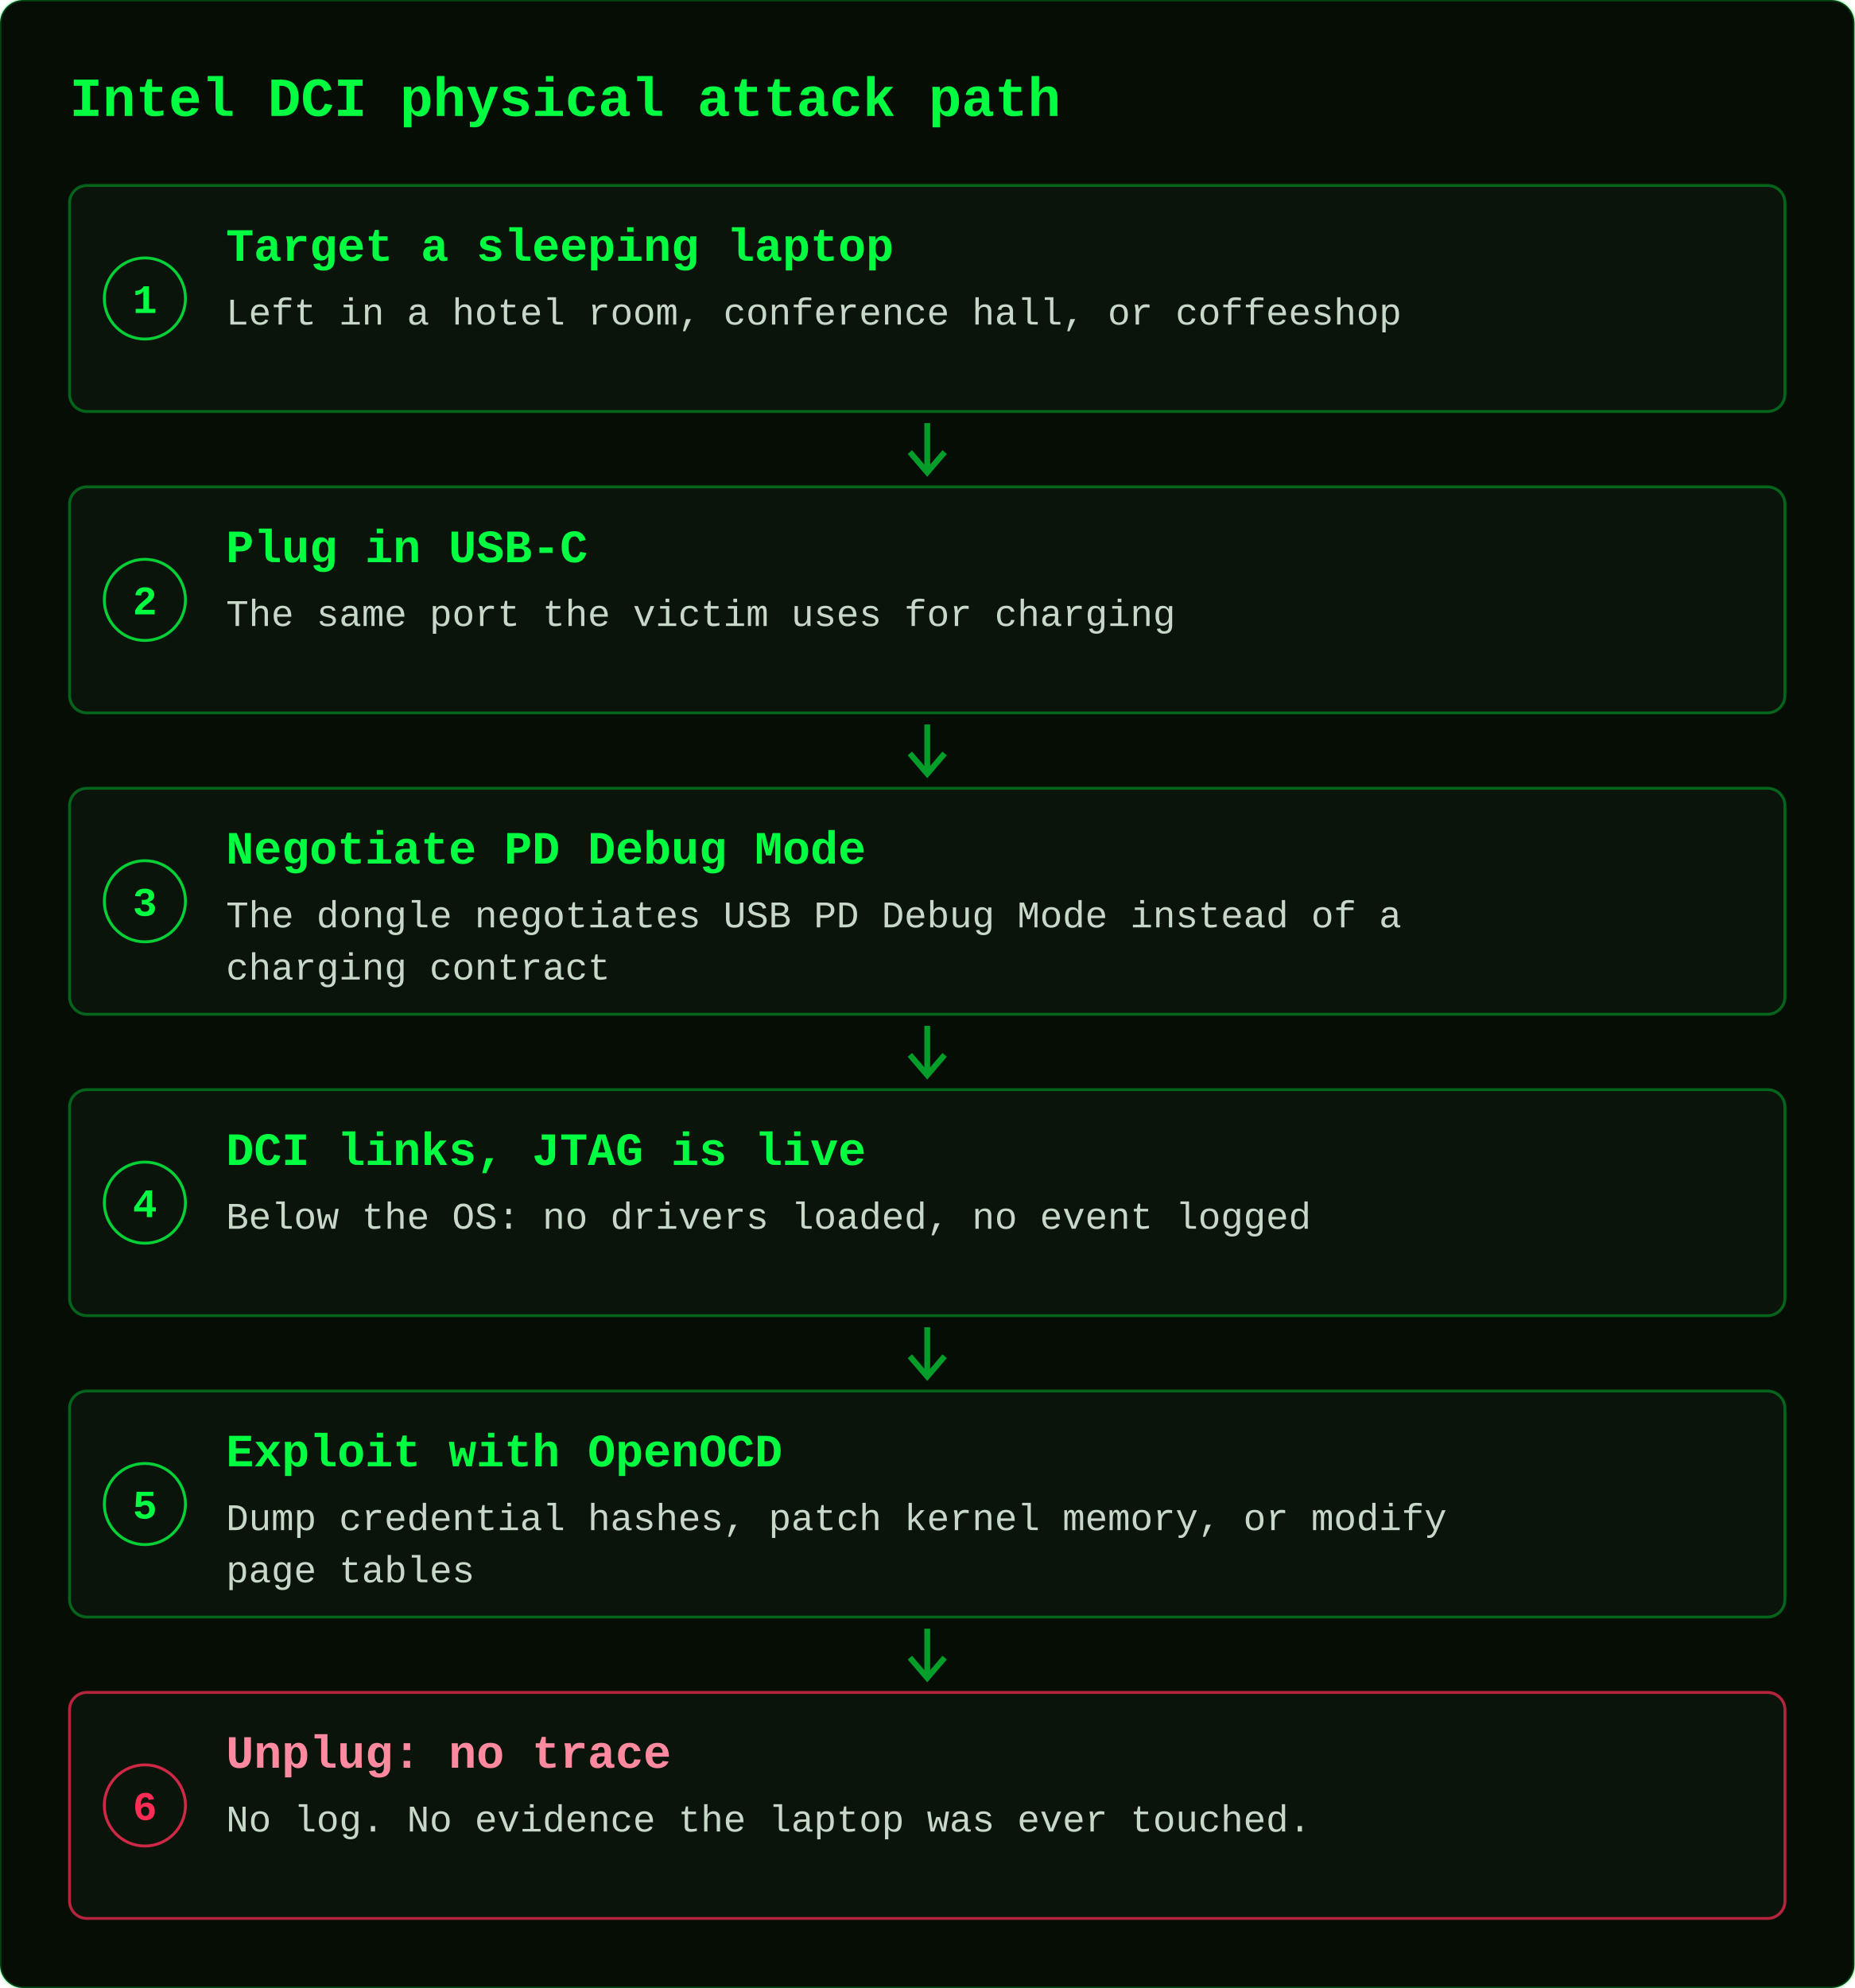
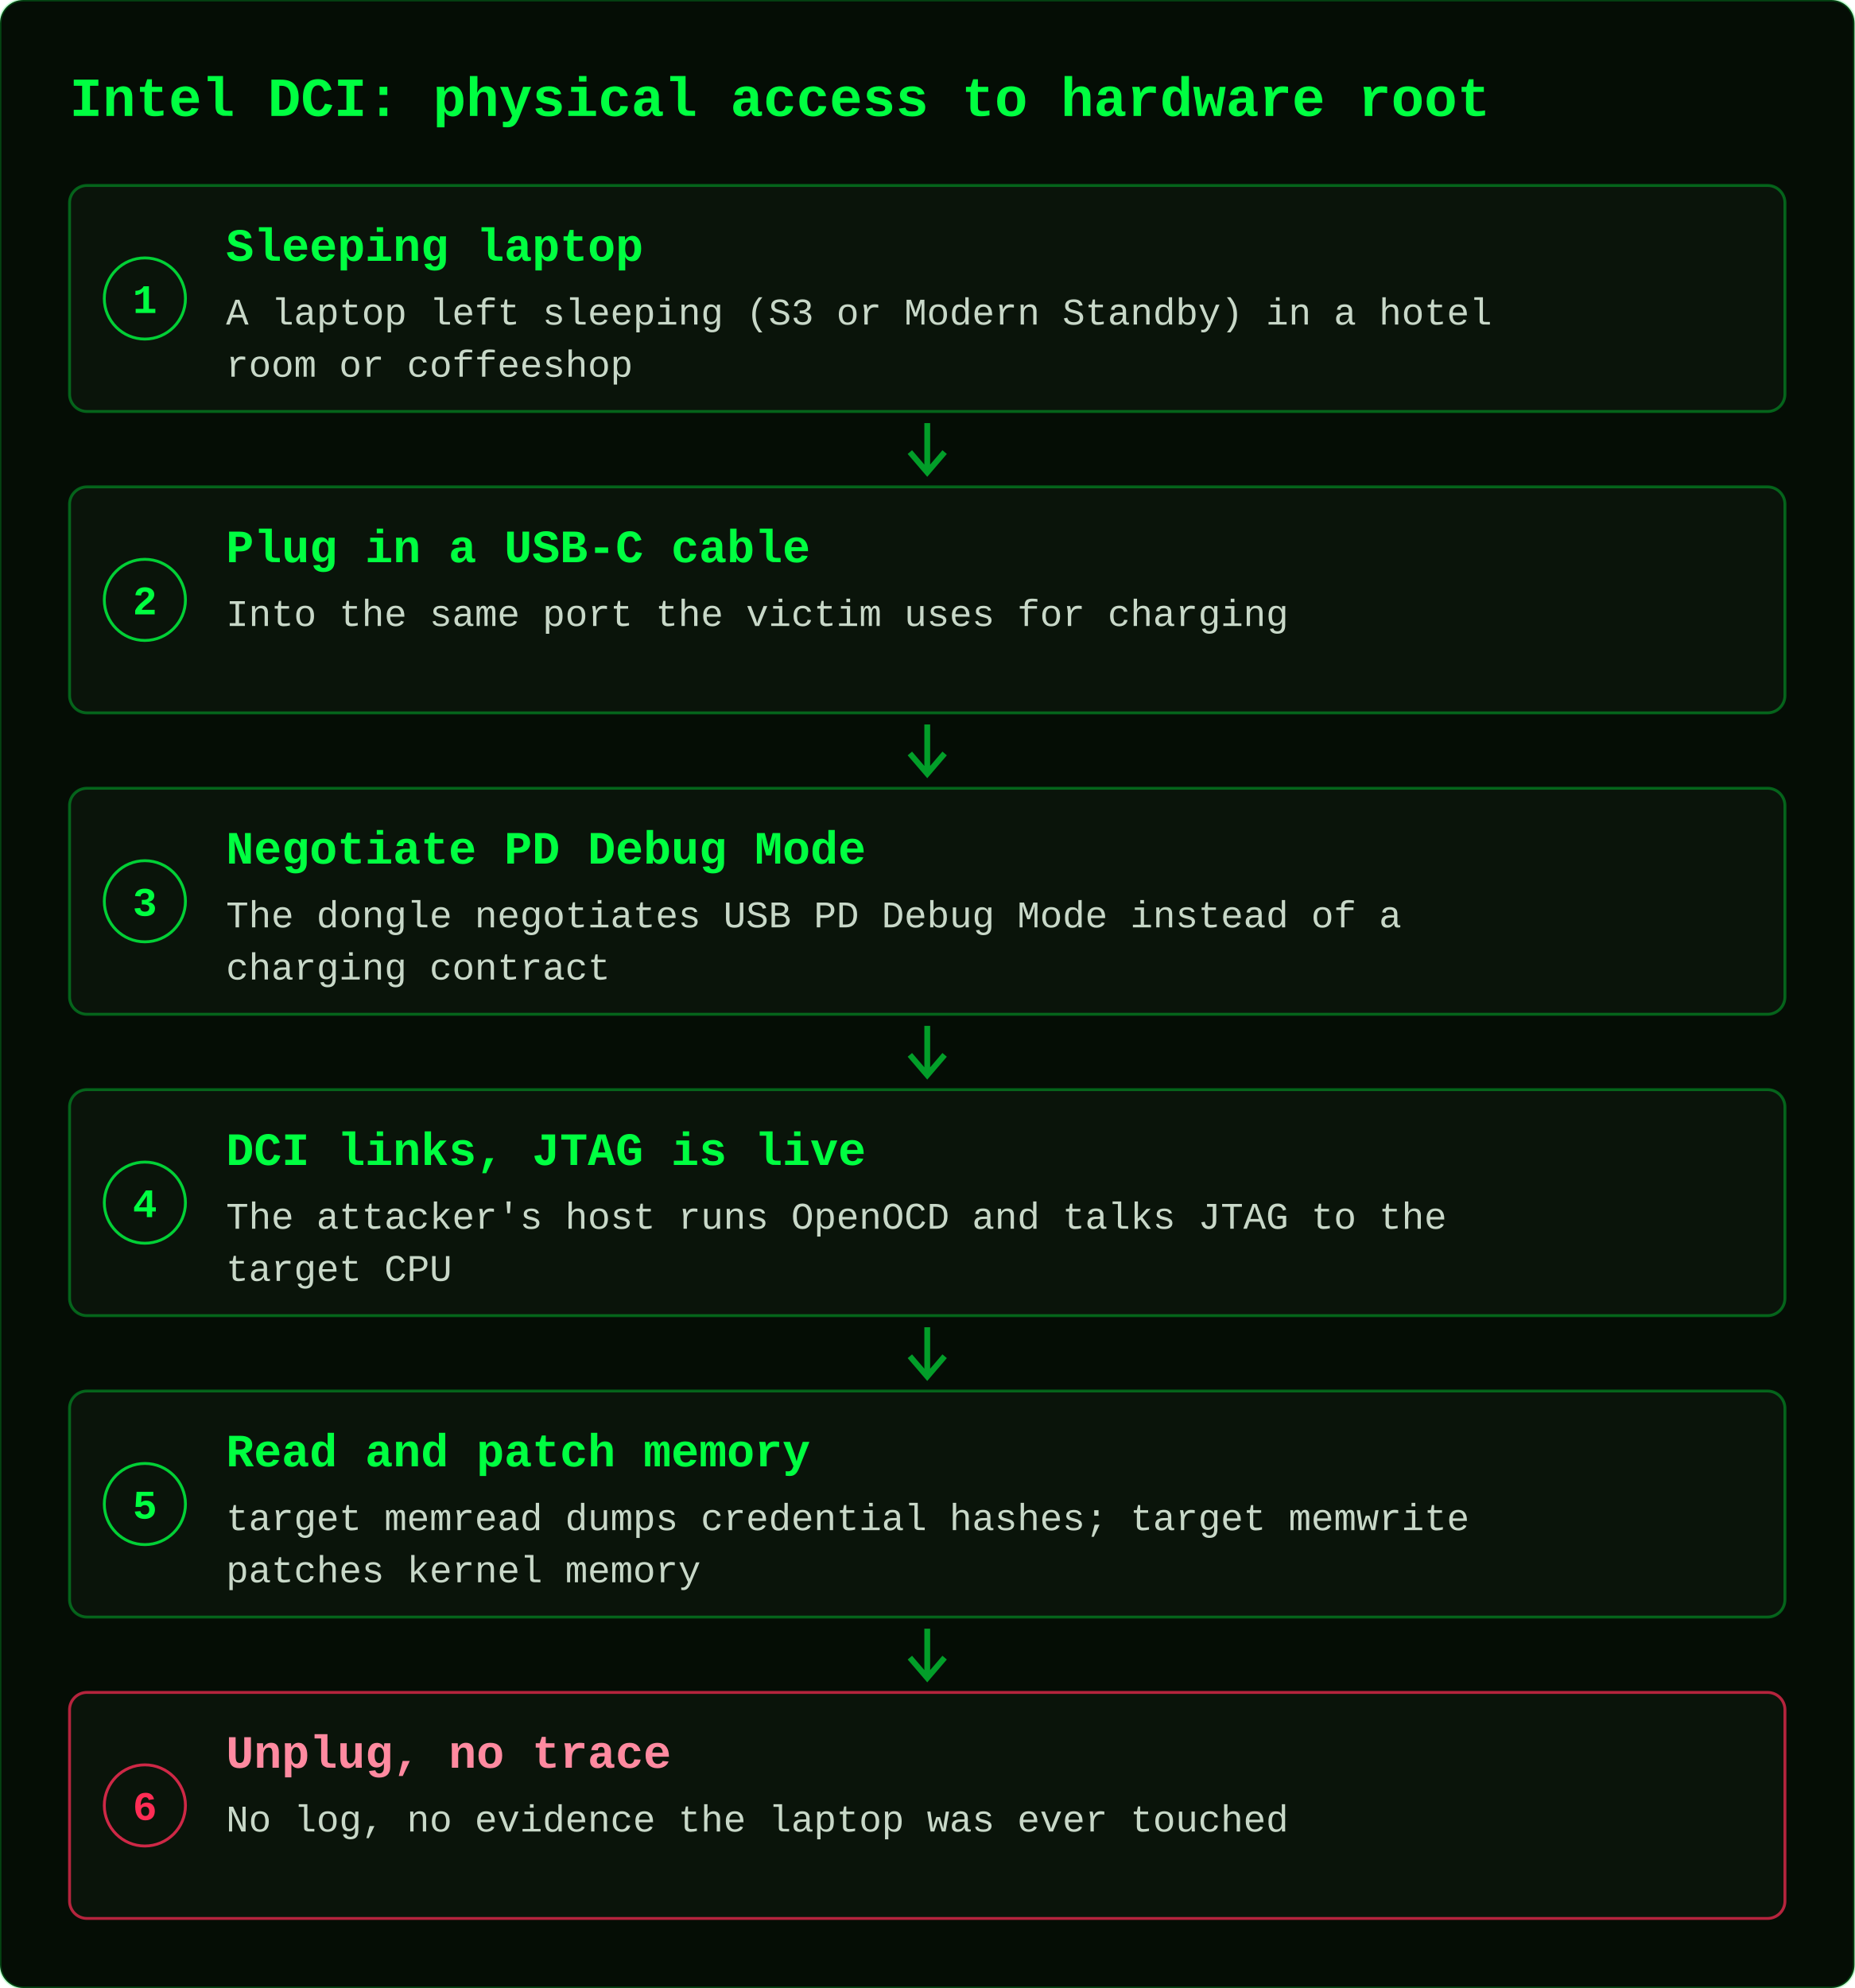
- <svg xmlns="http://www.w3.org/2000/svg" width="640" height="686" viewBox="0 0 640 686" role="img" aria-label="Six-step diagram of the Intel DCI attack path, from plugging a USB-C cable into a sleeping laptop to leaving with no trace.">
+ <svg xmlns="http://www.w3.org/2000/svg" width="640" height="686" viewBox="0 0 640 686" role="img" aria-label="Six-step diagram of the Intel DCI attack path, from plugging a USB-C cable into a sleeping laptop to JTAG memory access and leaving no trace.">
  <rect width="640" height="686" rx="8" fill="#050d05" stroke="#00ff41" stroke-opacity="0.22" />
  <g font-family="JetBrains Mono, Fira Code, Courier New, monospace">
-     <text x="24" y="40" fill="#00ff41" font-size="19" font-weight="700">Intel DCI physical attack path</text>
+     <text x="24" y="40" fill="#00ff41" font-size="19" font-weight="700">Intel DCI: physical access to hardware root</text>
    <rect x="24" y="64" width="592" height="78" rx="6" fill="#0a140a" stroke="#00ff41" stroke-opacity="0.35" />
    <circle cx="50" cy="103.0" r="14" fill="none" stroke="#00ff41" stroke-opacity="0.8" />
    <text x="50" y="108.0" fill="#00ff41" font-size="14" font-weight="700" text-anchor="middle">1</text>
-     <text x="78" y="90" fill="#00ff41" font-size="16" font-weight="700">Target a sleeping laptop</text>
-     <text x="78" y="112" fill="#c8d8c8" font-size="13">Left in a hotel room, conference hall, or coffeeshop</text>
+     <text x="78" y="90" fill="#00ff41" font-size="16" font-weight="700">Sleeping laptop</text>
+     <text x="78" y="112" fill="#c8d8c8" font-size="13">A laptop left sleeping (S3 or Modern Standby) in a hotel</text>
+     <text x="78" y="130" fill="#c8d8c8" font-size="13">room or coffeeshop</text>
    <path d="M320.0 146 V162 M314.0 156 L320.0 163 L326.0 156" stroke="#00ff41" stroke-opacity="0.6" stroke-width="2" fill="none" />
    <rect x="24" y="168" width="592" height="78" rx="6" fill="#0a140a" stroke="#00ff41" stroke-opacity="0.35" />
    <circle cx="50" cy="207.0" r="14" fill="none" stroke="#00ff41" stroke-opacity="0.8" />
    <text x="50" y="212.0" fill="#00ff41" font-size="14" font-weight="700" text-anchor="middle">2</text>
-     <text x="78" y="194" fill="#00ff41" font-size="16" font-weight="700">Plug in USB-C</text>
-     <text x="78" y="216" fill="#c8d8c8" font-size="13">The same port the victim uses for charging</text>
+     <text x="78" y="194" fill="#00ff41" font-size="16" font-weight="700">Plug in a USB-C cable</text>
+     <text x="78" y="216" fill="#c8d8c8" font-size="13">Into the same port the victim uses for charging</text>
    <path d="M320.0 250 V266 M314.0 260 L320.0 267 L326.0 260" stroke="#00ff41" stroke-opacity="0.6" stroke-width="2" fill="none" />
    <rect x="24" y="272" width="592" height="78" rx="6" fill="#0a140a" stroke="#00ff41" stroke-opacity="0.35" />
    <circle cx="50" cy="311.0" r="14" fill="none" stroke="#00ff41" stroke-opacity="0.8" />
    <text x="50" y="316.0" fill="#00ff41" font-size="14" font-weight="700" text-anchor="middle">3</text>
    <text x="78" y="298" fill="#00ff41" font-size="16" font-weight="700">Negotiate PD Debug Mode</text>
    <text x="78" y="320" fill="#c8d8c8" font-size="13">The dongle negotiates USB PD Debug Mode instead of a</text>
    <text x="78" y="338" fill="#c8d8c8" font-size="13">charging contract</text>
    <path d="M320.0 354 V370 M314.0 364 L320.0 371 L326.0 364" stroke="#00ff41" stroke-opacity="0.6" stroke-width="2" fill="none" />
    <rect x="24" y="376" width="592" height="78" rx="6" fill="#0a140a" stroke="#00ff41" stroke-opacity="0.35" />
    <circle cx="50" cy="415.0" r="14" fill="none" stroke="#00ff41" stroke-opacity="0.8" />
    <text x="50" y="420.0" fill="#00ff41" font-size="14" font-weight="700" text-anchor="middle">4</text>
    <text x="78" y="402" fill="#00ff41" font-size="16" font-weight="700">DCI links, JTAG is live</text>
-     <text x="78" y="424" fill="#c8d8c8" font-size="13">Below the OS: no drivers loaded, no event logged</text>
+     <text x="78" y="424" fill="#c8d8c8" font-size="13">The attacker's host runs OpenOCD and talks JTAG to the</text>
+     <text x="78" y="442" fill="#c8d8c8" font-size="13">target CPU</text>
    <path d="M320.0 458 V474 M314.0 468 L320.0 475 L326.0 468" stroke="#00ff41" stroke-opacity="0.6" stroke-width="2" fill="none" />
    <rect x="24" y="480" width="592" height="78" rx="6" fill="#0a140a" stroke="#00ff41" stroke-opacity="0.35" />
    <circle cx="50" cy="519.0" r="14" fill="none" stroke="#00ff41" stroke-opacity="0.8" />
    <text x="50" y="524.0" fill="#00ff41" font-size="14" font-weight="700" text-anchor="middle">5</text>
-     <text x="78" y="506" fill="#00ff41" font-size="16" font-weight="700">Exploit with OpenOCD</text>
-     <text x="78" y="528" fill="#c8d8c8" font-size="13">Dump credential hashes, patch kernel memory, or modify</text>
-     <text x="78" y="546" fill="#c8d8c8" font-size="13">page tables</text>
+     <text x="78" y="506" fill="#00ff41" font-size="16" font-weight="700">Read and patch memory</text>
+     <text x="78" y="528" fill="#c8d8c8" font-size="13">target memread dumps credential hashes; target memwrite</text>
+     <text x="78" y="546" fill="#c8d8c8" font-size="13">patches kernel memory</text>
    <path d="M320.0 562 V578 M314.0 572 L320.0 579 L326.0 572" stroke="#00ff41" stroke-opacity="0.6" stroke-width="2" fill="none" />
    <rect x="24" y="584" width="592" height="78" rx="6" fill="#0a140a" stroke="#ff2d55" stroke-opacity="0.7" />
    <circle cx="50" cy="623.0" r="14" fill="none" stroke="#ff2d55" stroke-opacity="0.8" />
    <text x="50" y="628.0" fill="#ff2d55" font-size="14" font-weight="700" text-anchor="middle">6</text>
-     <text x="78" y="610" fill="#ff8aa0" font-size="16" font-weight="700">Unplug: no trace</text>
-     <text x="78" y="632" fill="#c8d8c8" font-size="13">No log. No evidence the laptop was ever touched.</text>
+     <text x="78" y="610" fill="#ff8aa0" font-size="16" font-weight="700">Unplug, no trace</text>
+     <text x="78" y="632" fill="#c8d8c8" font-size="13">No log, no evidence the laptop was ever touched</text>
  </g>
</svg>
